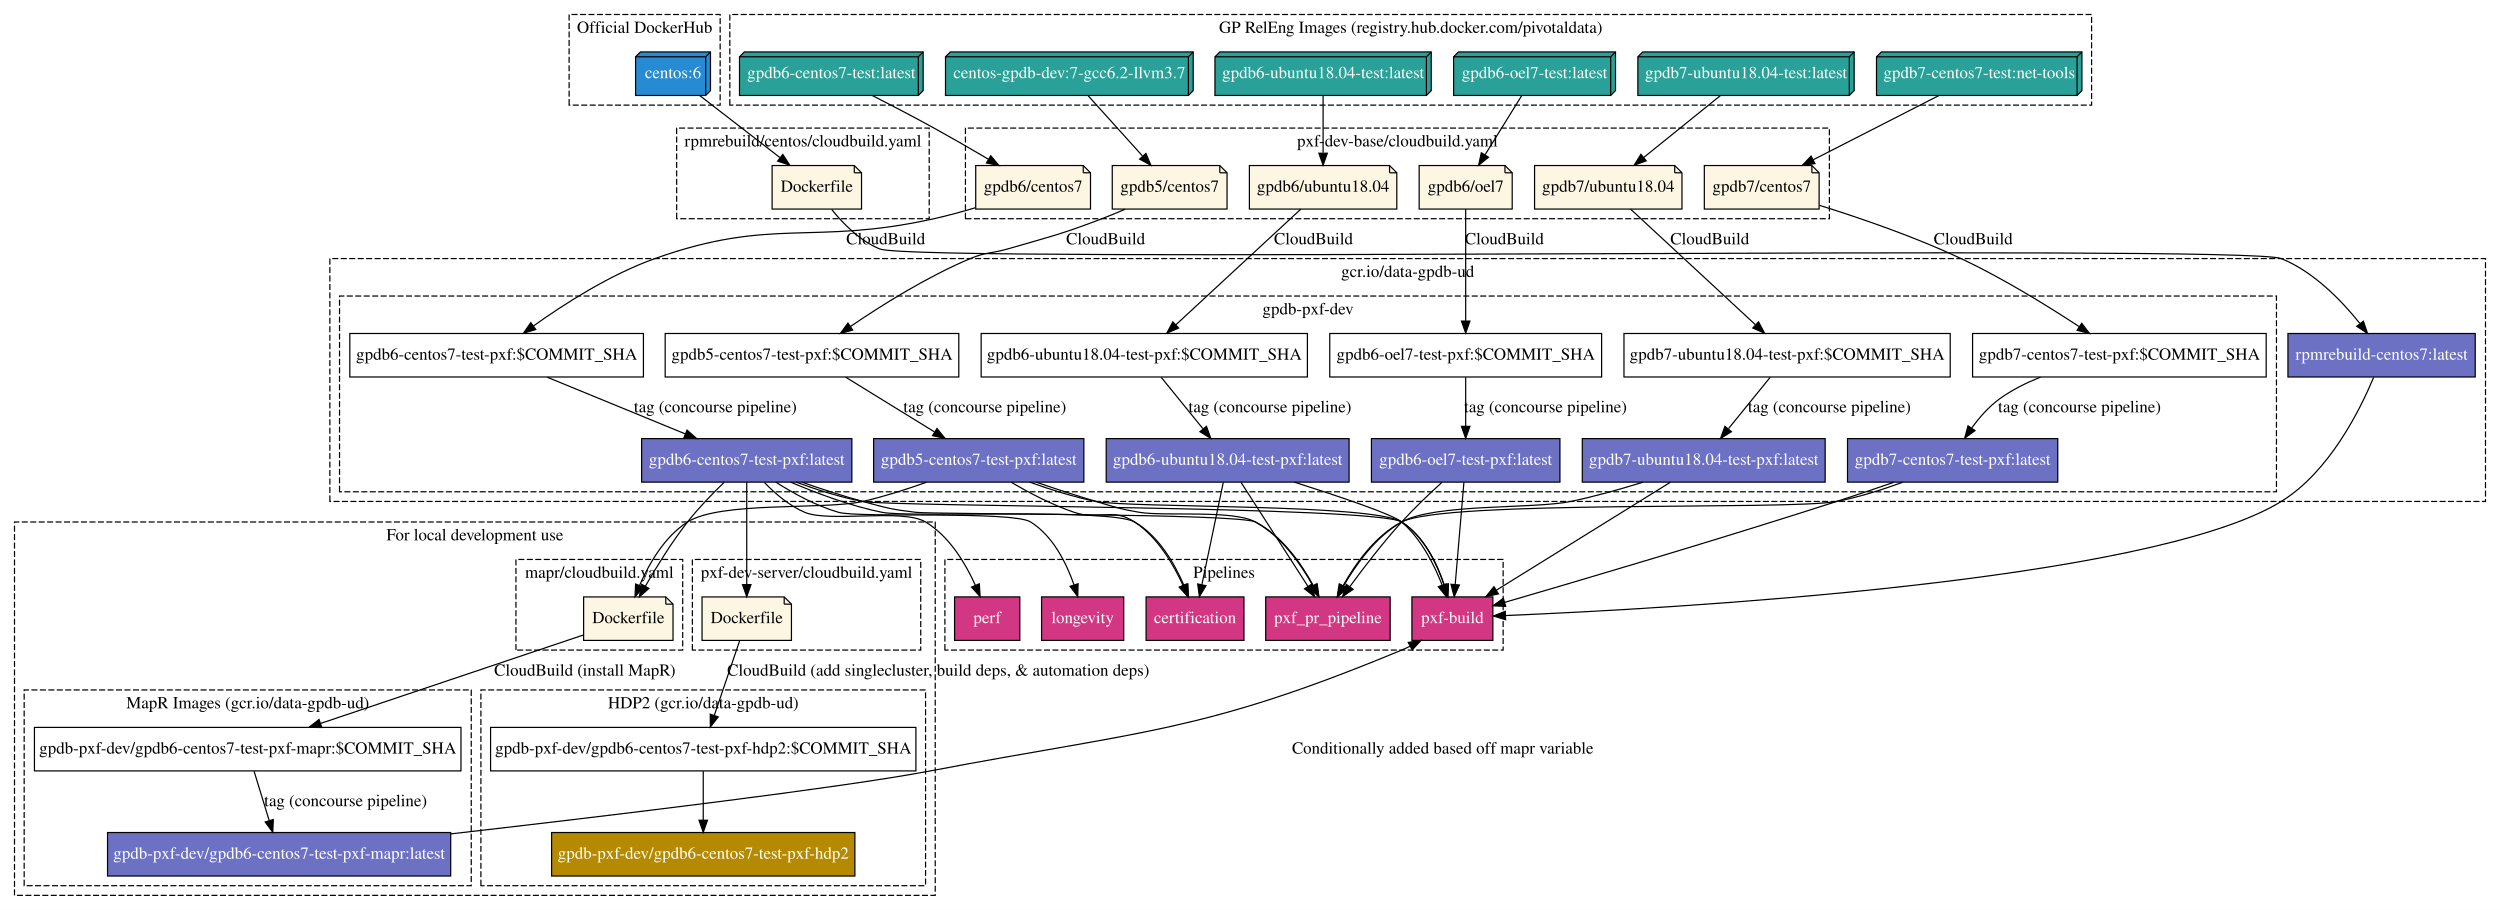
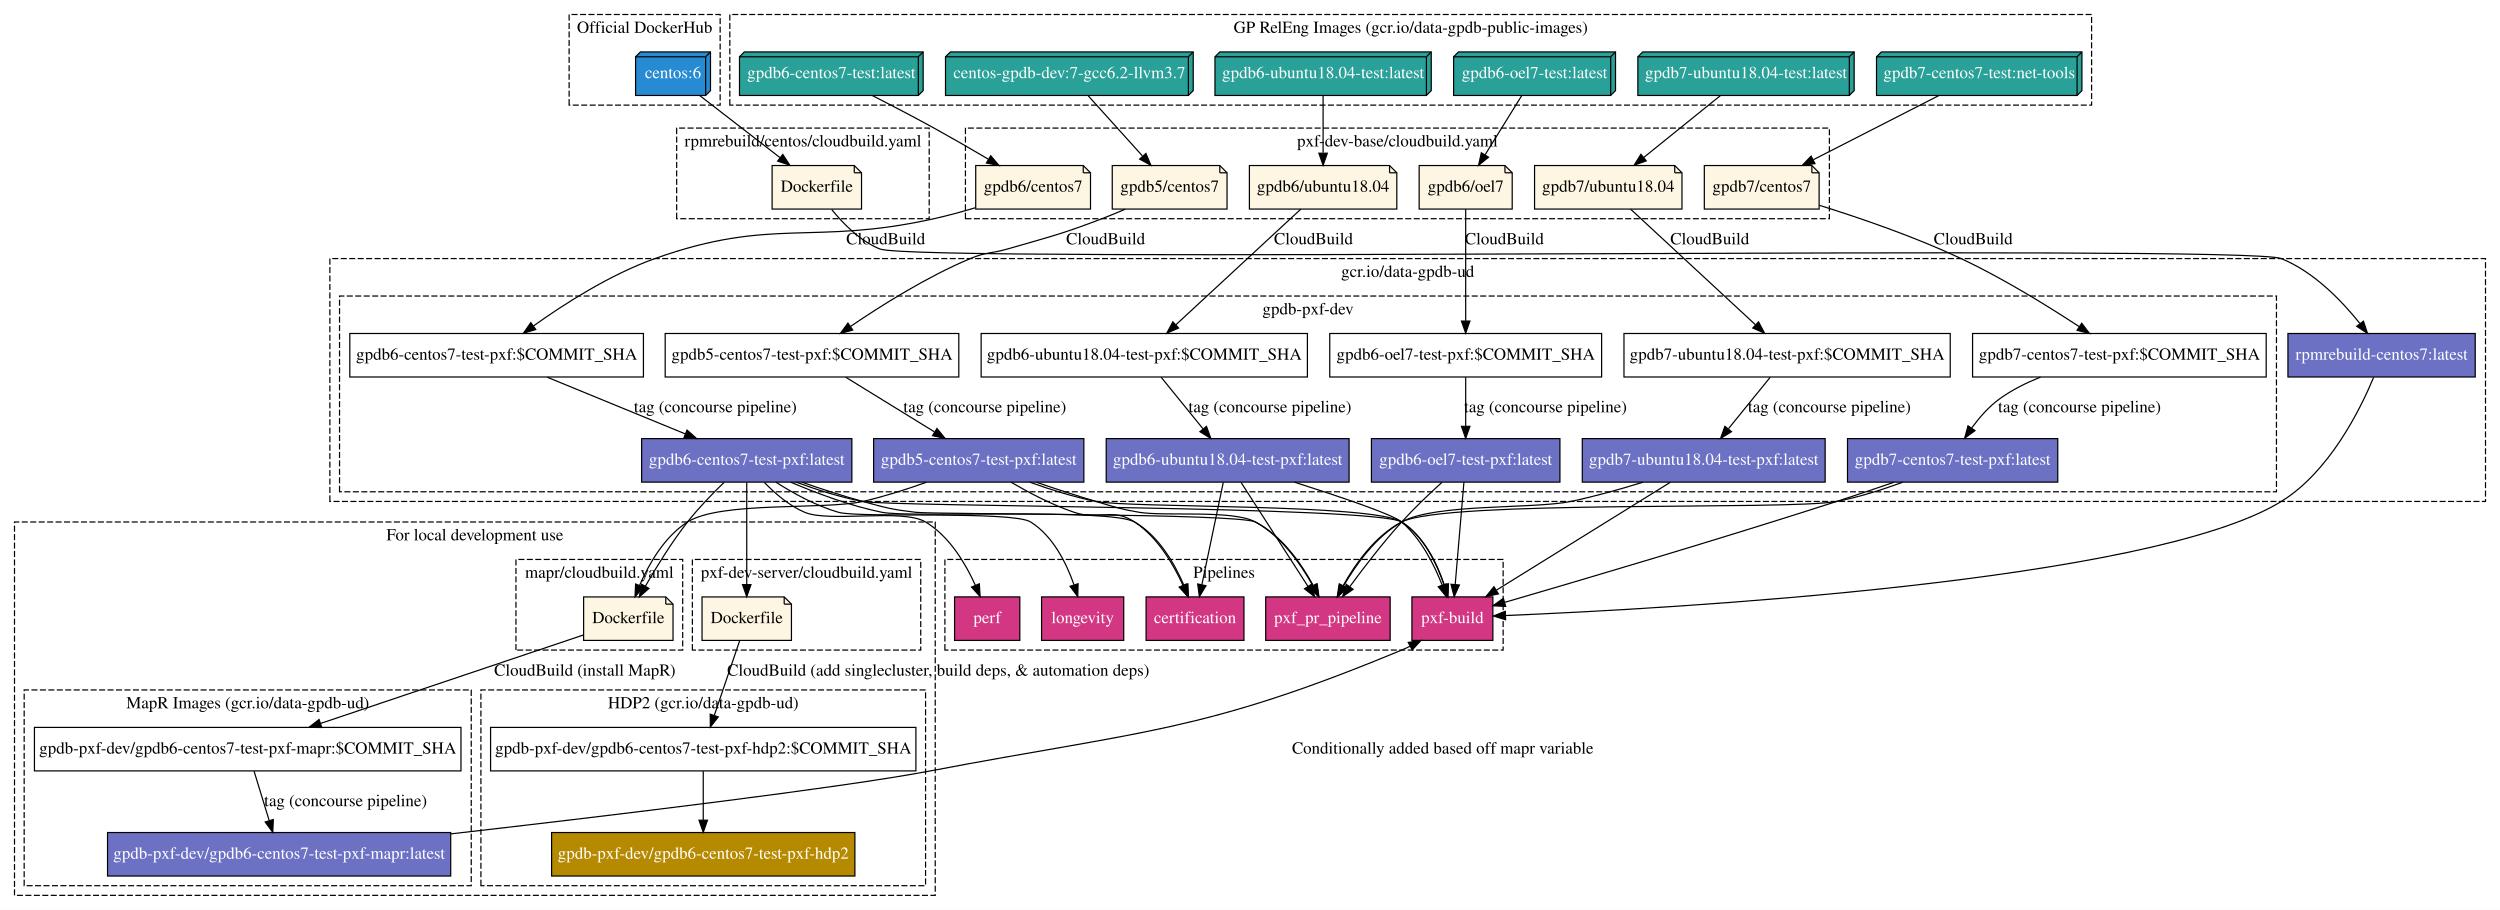
<svg xmlns="http://www.w3.org/2000/svg" width="2069pt" height="753pt" viewBox="0.00 0.00 2069.00 753.00">
  <g id="graph0" class="graph" transform="scale(1 1) rotate(0) translate(4 749)">
    <polygon fill="white" stroke="transparent" points="-4,4 -4,-749 2065,-749 2065,4 -4,4" />
    <g id="clust1" class="cluster">
      <polygon fill="none" stroke="black" stroke-dasharray="5,2" points="467,-662 467,-737 592,-737 592,-662 467,-662" />
      <text text-anchor="middle" x="529.5" y="-721.8" font-family="Times,serif" font-size="14.00">Official DockerHub</text>
    </g>
    <g id="clust2" class="cluster">
      <polygon fill="none" stroke="black" stroke-dasharray="5,2" points="600,-662 600,-737 1727,-737 1727,-662 600,-662" />
-       <text text-anchor="middle" x="1163.5" y="-721.8" font-family="Times,serif" font-size="14.00">GP RelEng Images (registry.hub.docker.com/pivotaldata)</text>
+       <text text-anchor="middle" x="1163.5" y="-721.8" font-family="Times,serif" font-size="14.00">GP RelEng Images (gcr.io/data-gpdb-public-images)</text>
    </g>
    <g id="clust3" class="cluster">
      <polygon fill="none" stroke="black" stroke-dasharray="5,2" points="795,-568 795,-643 1510,-643 1510,-568 795,-568" />
      <text text-anchor="middle" x="1152.5" y="-627.8" font-family="Times,serif" font-size="14.00">pxf-dev-base/cloudbuild.yaml</text>
    </g>
    <g id="clust4" class="cluster">
      <polygon fill="none" stroke="black" stroke-dasharray="5,2" points="556,-568 556,-643 765,-643 765,-568 556,-568" />
      <text text-anchor="middle" x="660.5" y="-627.8" font-family="Times,serif" font-size="14.00">rpmrebuild/centos/cloudbuild.yaml</text>
    </g>
    <g id="clust5" class="cluster">
      <polygon fill="none" stroke="black" stroke-dasharray="5,2" points="269,-334 269,-535 2053,-535 2053,-334 269,-334" />
      <text text-anchor="middle" x="1161" y="-519.8" font-family="Times,serif" font-size="14.00">gcr.io/data-gpdb-ud</text>
    </g>
    <g id="clust6" class="cluster">
      <polygon fill="none" stroke="black" stroke-dasharray="5,2" points="277,-342 277,-504 1880,-504 1880,-342 277,-342" />
      <text text-anchor="middle" x="1078.5" y="-488.8" font-family="Times,serif" font-size="14.00">gpdb-pxf-dev</text>
    </g>
    <g id="clust7" class="cluster">
      <polygon fill="none" stroke="black" stroke-dasharray="5,2" points="778,-211 778,-286 1240,-286 1240,-211 778,-211" />
      <text text-anchor="middle" x="1009" y="-270.8" font-family="Times,serif" font-size="14.00">Pipelines</text>
    </g>
    <g id="clust8" class="cluster">
      <polygon fill="none" stroke="black" stroke-dasharray="5,2" points="8,-8 8,-317 770,-317 770,-8 8,-8" />
      <text text-anchor="middle" x="389" y="-301.8" font-family="Times,serif" font-size="14.00">For local development use</text>
    </g>
    <g id="clust9" class="cluster">
      <polygon fill="none" stroke="black" stroke-dasharray="5,2" points="569,-211 569,-286 758,-286 758,-211 569,-211" />
      <text text-anchor="middle" x="663.5" y="-270.8" font-family="Times,serif" font-size="14.00">pxf-dev-server/cloudbuild.yaml</text>
    </g>
    <g id="clust10" class="cluster">
      <polygon fill="none" stroke="black" stroke-dasharray="5,2" points="423,-211 423,-286 561,-286 561,-211 423,-211" />
      <text text-anchor="middle" x="492" y="-270.8" font-family="Times,serif" font-size="14.00">mapr/cloudbuild.yaml</text>
    </g>
    <g id="clust11" class="cluster">
      <polygon fill="none" stroke="black" stroke-dasharray="5,2" points="16,-16 16,-178 386,-178 386,-16 16,-16" />
      <text text-anchor="middle" x="201" y="-162.8" font-family="Times,serif" font-size="14.00">MapR Images (gcr.io/data-gpdb-ud)</text>
    </g>
    <g id="clust12" class="cluster">
      <polygon fill="none" stroke="black" stroke-dasharray="5,2" points="394,-16 394,-178 762,-178 762,-16 394,-16" />
      <text text-anchor="middle" x="578" y="-162.8" font-family="Times,serif" font-size="14.00">HDP2 (gcr.io/data-gpdb-ud)</text>
    </g>
    <g id="node1" class="node">
      <polygon fill="#268bd2" stroke="black" points="584,-706 526,-706 522,-702 522,-670 580,-670 584,-674 584,-706" />
      <polyline fill="none" stroke="black" points="580,-702 522,-702 " />
      <polyline fill="none" stroke="black" points="580,-702 580,-670 " />
      <polyline fill="none" stroke="black" points="580,-702 584,-706 " />
      <text text-anchor="middle" x="553" y="-684.3" font-family="Times,serif" font-size="14.00" fill="white">centos:6</text>
    </g>
    <g id="node14" class="node">
      <polygon fill="#fdf6e3" stroke="black" points="703,-612 635,-612 635,-576 709,-576 709,-606 703,-612" />
      <polyline fill="none" stroke="black" points="703,-612 703,-606 " />
      <polyline fill="none" stroke="black" points="709,-606 703,-606 " />
      <text text-anchor="middle" x="672" y="-590.3" font-family="Times,serif" font-size="14.00">Dockerfile</text>
    </g>
    <g id="edge19" class="edge">
      <path fill="none" stroke="black" d="M575.1,-669.91C593.77,-655.48 620.7,-634.66 641.43,-618.63" />
      <polygon fill="black" stroke="black" points="643.84,-621.19 649.61,-612.31 639.56,-615.66 643.84,-621.19" />
    </g>
    <g id="node2" class="node">
      <polygon fill="#2aa198" stroke="black" points="983.5,-706 782.5,-706 778.5,-702 778.5,-670 979.5,-670 983.5,-674 983.5,-706" />
      <polyline fill="none" stroke="black" points="979.5,-702 778.5,-702 " />
      <polyline fill="none" stroke="black" points="979.5,-702 979.5,-670 " />
      <polyline fill="none" stroke="black" points="979.5,-702 983.5,-706 " />
      <text text-anchor="middle" x="881" y="-684.3" font-family="Times,serif" font-size="14.00" fill="white">centos-gpdb-dev:7-gcc6.2-llvm3.7</text>
    </g>
    <g id="node8" class="node">
      <polygon fill="#fdf6e3" stroke="black" points="1005.5,-612 916.5,-612 916.5,-576 1011.5,-576 1011.5,-606 1005.5,-612" />
      <polyline fill="none" stroke="black" points="1005.5,-612 1005.5,-606 " />
      <polyline fill="none" stroke="black" points="1011.5,-606 1005.5,-606 " />
      <text text-anchor="middle" x="964" y="-590.3" font-family="Times,serif" font-size="14.00">gpdb5/centos7</text>
    </g>
    <g id="edge1" class="edge">
      <path fill="none" stroke="black" d="M896.61,-669.7C909.25,-655.69 927.22,-635.77 941.42,-620.03" />
      <polygon fill="black" stroke="black" points="944.36,-622 948.46,-612.23 939.16,-617.31 944.36,-622" />
    </g>
    <g id="node3" class="node">
      <polygon fill="#2aa198" stroke="black" points="760,-706 612,-706 608,-702 608,-670 756,-670 760,-674 760,-706" />
      <polyline fill="none" stroke="black" points="756,-702 608,-702 " />
      <polyline fill="none" stroke="black" points="756,-702 756,-670 " />
      <polyline fill="none" stroke="black" points="756,-702 760,-706 " />
      <text text-anchor="middle" x="684" y="-684.3" font-family="Times,serif" font-size="14.00" fill="white">gpdb6-centos7-test:latest</text>
    </g>
    <g id="node9" class="node">
      <polygon fill="#fdf6e3" stroke="black" points="892.5,-612 803.5,-612 803.5,-576 898.5,-576 898.5,-606 892.5,-612" />
      <polyline fill="none" stroke="black" points="892.5,-612 892.5,-606 " />
      <polyline fill="none" stroke="black" points="898.5,-606 892.5,-606 " />
      <text text-anchor="middle" x="851" y="-590.3" font-family="Times,serif" font-size="14.00">gpdb6/centos7</text>
    </g>
    <g id="edge4" class="edge">
      <path fill="none" stroke="black" d="M718.13,-669.84C733.74,-661.87 752.41,-652.14 769,-643 783.81,-634.84 799.92,-625.51 813.9,-617.27" />
      <polygon fill="black" stroke="black" points="815.93,-620.13 822.75,-612.03 812.36,-614.11 815.93,-620.13" />
    </g>
    <g id="node4" class="node">
      <polygon fill="#2aa198" stroke="black" points="1180.5,-706 1005.5,-706 1001.5,-702 1001.5,-670 1176.5,-670 1180.5,-674 1180.5,-706" />
      <polyline fill="none" stroke="black" points="1176.5,-702 1001.5,-702 " />
      <polyline fill="none" stroke="black" points="1176.5,-702 1176.5,-670 " />
      <polyline fill="none" stroke="black" points="1176.5,-702 1180.5,-706 " />
      <text text-anchor="middle" x="1091" y="-684.3" font-family="Times,serif" font-size="14.00" fill="white">gpdb6-ubuntu18.04-test:latest</text>
    </g>
    <g id="node10" class="node">
      <polygon fill="#fdf6e3" stroke="black" points="1146,-612 1030,-612 1030,-576 1152,-576 1152,-606 1146,-612" />
      <polyline fill="none" stroke="black" points="1146,-612 1146,-606 " />
      <polyline fill="none" stroke="black" points="1152,-606 1146,-606 " />
      <text text-anchor="middle" x="1091" y="-590.3" font-family="Times,serif" font-size="14.00">gpdb6/ubuntu18.04</text>
    </g>
    <g id="edge7" class="edge">
      <path fill="none" stroke="black" d="M1091,-669.7C1091,-656.46 1091,-637.95 1091,-622.66" />
      <polygon fill="black" stroke="black" points="1094.5,-622.23 1091,-612.23 1087.5,-622.23 1094.5,-622.23" />
    </g>
    <g id="node5" class="node">
      <polygon fill="#2aa198" stroke="black" points="1333,-706 1203,-706 1199,-702 1199,-670 1329,-670 1333,-674 1333,-706" />
      <polyline fill="none" stroke="black" points="1329,-702 1199,-702 " />
      <polyline fill="none" stroke="black" points="1329,-702 1329,-670 " />
      <polyline fill="none" stroke="black" points="1329,-702 1333,-706 " />
      <text text-anchor="middle" x="1266" y="-684.3" font-family="Times,serif" font-size="14.00" fill="white">gpdb6-oel7-test:latest</text>
    </g>
    <g id="node11" class="node">
      <polygon fill="#fdf6e3" stroke="black" points="1241.5,-612 1170.5,-612 1170.5,-576 1247.5,-576 1247.5,-606 1241.5,-612" />
      <polyline fill="none" stroke="black" points="1241.5,-612 1241.5,-606 " />
      <polyline fill="none" stroke="black" points="1247.5,-606 1241.5,-606 " />
      <text text-anchor="middle" x="1209" y="-590.3" font-family="Times,serif" font-size="14.00">gpdb6/oel7</text>
    </g>
    <g id="edge10" class="edge">
      <path fill="none" stroke="black" d="M1255.28,-669.7C1246.76,-655.95 1234.71,-636.5 1225.05,-620.9" />
      <polygon fill="black" stroke="black" points="1227.92,-618.88 1219.67,-612.23 1221.96,-622.57 1227.92,-618.88" />
    </g>
    <g id="node6" class="node">
      <polygon fill="#2aa198" stroke="black" points="1719,-706 1553,-706 1549,-702 1549,-670 1715,-670 1719,-674 1719,-706" />
      <polyline fill="none" stroke="black" points="1715,-702 1549,-702 " />
      <polyline fill="none" stroke="black" points="1715,-702 1715,-670 " />
      <polyline fill="none" stroke="black" points="1715,-702 1719,-706 " />
      <text text-anchor="middle" x="1634" y="-684.3" font-family="Times,serif" font-size="14.00" fill="white">gpdb7-centos7-test:net-tools</text>
    </g>
    <g id="node12" class="node">
      <polygon fill="#fdf6e3" stroke="black" points="1495.5,-612 1406.5,-612 1406.5,-576 1501.5,-576 1501.5,-606 1495.5,-612" />
      <polyline fill="none" stroke="black" points="1495.5,-612 1495.5,-606 " />
      <polyline fill="none" stroke="black" points="1501.5,-606 1495.5,-606 " />
      <text text-anchor="middle" x="1454" y="-590.3" font-family="Times,serif" font-size="14.00">gpdb7/centos7</text>
    </g>
    <g id="edge13" class="edge">
      <path fill="none" stroke="black" d="M1600.57,-669.91C1571.23,-654.92 1528.42,-633.03 1496.63,-616.79" />
      <polygon fill="black" stroke="black" points="1498.06,-613.59 1487.56,-612.15 1494.87,-619.82 1498.06,-613.59" />
    </g>
    <g id="node7" class="node">
      <polygon fill="#2aa198" stroke="black" points="1530.5,-706 1355.5,-706 1351.5,-702 1351.5,-670 1526.5,-670 1530.5,-674 1530.5,-706" />
      <polyline fill="none" stroke="black" points="1526.5,-702 1351.5,-702 " />
      <polyline fill="none" stroke="black" points="1526.5,-702 1526.5,-670 " />
      <polyline fill="none" stroke="black" points="1526.5,-702 1530.5,-706 " />
      <text text-anchor="middle" x="1441" y="-684.3" font-family="Times,serif" font-size="14.00" fill="white">gpdb7-ubuntu18.04-test:latest</text>
    </g>
    <g id="node13" class="node">
      <polygon fill="#fdf6e3" stroke="black" points="1382,-612 1266,-612 1266,-576 1388,-576 1388,-606 1382,-612" />
      <polyline fill="none" stroke="black" points="1382,-612 1382,-606 " />
      <polyline fill="none" stroke="black" points="1388,-606 1382,-606 " />
      <text text-anchor="middle" x="1327" y="-590.3" font-family="Times,serif" font-size="14.00">gpdb7/ubuntu18.04</text>
    </g>
    <g id="edge16" class="edge">
      <path fill="none" stroke="black" d="M1419.82,-669.91C1401.94,-655.48 1376.15,-634.66 1356.28,-618.63" />
      <polygon fill="black" stroke="black" points="1358.43,-615.87 1348.45,-612.31 1354.03,-621.31 1358.43,-615.87" />
    </g>
    <g id="node15" class="node">
      <polygon fill="none" stroke="black" points="789.5,-473 546.5,-473 546.5,-437 789.5,-437 789.5,-473" />
      <text text-anchor="middle" x="668" y="-451.3" font-family="Times,serif" font-size="14.00">gpdb5-centos7-test-pxf:$COMMIT_SHA</text>
    </g>
    <g id="edge2" class="edge">
      <path fill="none" stroke="black" d="M927.19,-575.88C920.84,-573.12 914.27,-570.39 908,-568 873.99,-555 864.97,-553.11 830,-543 816.33,-539.05 812.12,-540.51 799,-535 763.14,-519.94 725.44,-496.26 699.74,-478.75" />
      <polygon fill="black" stroke="black" points="701.72,-475.86 691.5,-473.07 697.75,-481.62 701.72,-475.86" />
      <text text-anchor="middle" x="911" y="-546.8" font-family="Times,serif" font-size="14.00">CloudBuild</text>
    </g>
    <g id="node16" class="node">
      <polygon fill="none" stroke="black" points="528.5,-473 285.5,-473 285.5,-437 528.5,-437 528.5,-473" />
      <text text-anchor="middle" x="407" y="-451.3" font-family="Times,serif" font-size="14.00">gpdb6-centos7-test-pxf:$COMMIT_SHA</text>
    </g>
    <g id="edge5" class="edge">
      <path fill="none" stroke="black" d="M803.2,-577.07C792.06,-573.74 780.19,-570.49 769,-568 667.77,-545.48 635.69,-569.81 538,-535 500.91,-521.79 462.85,-497.38 437.38,-479.18" />
      <polygon fill="black" stroke="black" points="439.39,-476.32 429.24,-473.27 435.28,-481.98 439.39,-476.32" />
      <text text-anchor="middle" x="729" y="-546.8" font-family="Times,serif" font-size="14.00">CloudBuild</text>
    </g>
    <g id="node17" class="node">
      <polygon fill="none" stroke="black" points="1078,-473 808,-473 808,-437 1078,-437 1078,-473" />
      <text text-anchor="middle" x="943" y="-451.3" font-family="Times,serif" font-size="14.00">gpdb6-ubuntu18.04-test-pxf:$COMMIT_SHA</text>
    </g>
    <g id="edge8" class="edge">
      <path fill="none" stroke="black" d="M1072.55,-575.93C1046.52,-551.83 998.87,-507.71 969.18,-480.23" />
      <polygon fill="black" stroke="black" points="971.39,-477.51 961.68,-473.29 966.64,-482.65 971.39,-477.51" />
      <text text-anchor="middle" x="1083" y="-546.8" font-family="Times,serif" font-size="14.00">CloudBuild</text>
    </g>
    <g id="node18" class="node">
      <polygon fill="none" stroke="black" points="1321.5,-473 1096.5,-473 1096.5,-437 1321.5,-437 1321.5,-473" />
      <text text-anchor="middle" x="1209" y="-451.3" font-family="Times,serif" font-size="14.00">gpdb6-oel7-test-pxf:$COMMIT_SHA</text>
    </g>
    <g id="edge11" class="edge">
      <path fill="none" stroke="black" d="M1209,-575.93C1209,-552.75 1209,-511.06 1209,-483.46" />
      <polygon fill="black" stroke="black" points="1212.5,-483.29 1209,-473.29 1205.5,-483.29 1212.5,-483.29" />
      <text text-anchor="middle" x="1241" y="-546.8" font-family="Times,serif" font-size="14.00">CloudBuild</text>
    </g>
    <g id="node19" class="node">
      <polygon fill="none" stroke="black" points="1871.5,-473 1628.5,-473 1628.5,-437 1871.5,-437 1871.5,-473" />
      <text text-anchor="middle" x="1750" y="-451.3" font-family="Times,serif" font-size="14.00">gpdb7-centos7-test-pxf:$COMMIT_SHA</text>
    </g>
    <g id="edge14" class="edge">
      <path fill="none" stroke="black" d="M1501.61,-579.12C1535.13,-568.66 1580.68,-553.06 1619,-535 1653.6,-518.7 1690.73,-495.73 1716.59,-478.76" />
      <polygon fill="black" stroke="black" points="1718.84,-481.47 1725.25,-473.03 1714.98,-475.64 1718.84,-481.47" />
      <text text-anchor="middle" x="1629" y="-546.8" font-family="Times,serif" font-size="14.00">CloudBuild</text>
    </g>
    <g id="node20" class="node">
      <polygon fill="none" stroke="black" points="1610,-473 1340,-473 1340,-437 1610,-437 1610,-473" />
      <text text-anchor="middle" x="1475" y="-451.3" font-family="Times,serif" font-size="14.00">gpdb7-ubuntu18.04-test-pxf:$COMMIT_SHA</text>
    </g>
    <g id="edge17" class="edge">
      <path fill="none" stroke="black" d="M1345.45,-575.93C1371.48,-551.83 1419.13,-507.71 1448.82,-480.23" />
      <polygon fill="black" stroke="black" points="1451.36,-482.65 1456.32,-473.29 1446.61,-477.51 1451.36,-482.65" />
      <text text-anchor="middle" x="1411" y="-546.8" font-family="Times,serif" font-size="14.00">CloudBuild</text>
    </g>
    <g id="node27" class="node">
      <polygon fill="#6c71c4" stroke="black" points="2044.5,-473 1889.5,-473 1889.5,-437 2044.5,-437 2044.5,-473" />
      <text text-anchor="middle" x="1967" y="-451.3" font-family="Times,serif" font-size="14.00" fill="white">rpmrebuild-centos7:latest</text>
    </g>
    <g id="edge20" class="edge">
      <path fill="none" stroke="black" d="M684.35,-575.57C693.73,-563.94 707.76,-549.61 724,-543 753.85,-530.86 1854.12,-547.07 1884,-535 1910.87,-524.15 1934.04,-500.06 1949.02,-481.32" />
      <polygon fill="black" stroke="black" points="1951.98,-483.21 1955.31,-473.15 1946.43,-478.94 1951.98,-483.21" />
    </g>
    <g id="node21" class="node">
      <polygon fill="#6c71c4" stroke="black" points="893,-386 719,-386 719,-350 893,-350 893,-386" />
      <text text-anchor="middle" x="806" y="-364.3" font-family="Times,serif" font-size="14.00" fill="white">gpdb5-centos7-test-pxf:latest</text>
    </g>
    <g id="edge3" class="edge">
      <path fill="none" stroke="black" d="M695.93,-436.8C717.06,-423.78 746.28,-405.78 769.31,-391.6" />
      <polygon fill="black" stroke="black" points="771.44,-394.4 778.12,-386.18 767.77,-388.44 771.44,-394.4" />
      <text text-anchor="middle" x="811" y="-407.8" font-family="Times,serif" font-size="14.00">tag (concourse pipeline)</text>
    </g>
    <g id="node22" class="node">
      <polygon fill="#6c71c4" stroke="black" points="701,-386 527,-386 527,-350 701,-350 701,-386" />
      <text text-anchor="middle" x="614" y="-364.3" font-family="Times,serif" font-size="14.00" fill="white">gpdb6-centos7-test-pxf:latest</text>
    </g>
    <g id="edge6" class="edge">
      <path fill="none" stroke="black" d="M448.89,-436.8C481.82,-423.27 527.85,-404.38 562.94,-389.97" />
      <polygon fill="black" stroke="black" points="564.61,-393.07 572.53,-386.03 561.95,-386.59 564.61,-393.07" />
      <text text-anchor="middle" x="588" y="-407.8" font-family="Times,serif" font-size="14.00">tag (concourse pipeline)</text>
    </g>
    <g id="node23" class="node">
      <polygon fill="#6c71c4" stroke="black" points="1112.5,-386 911.5,-386 911.5,-350 1112.5,-350 1112.5,-386" />
      <text text-anchor="middle" x="1012" y="-364.3" font-family="Times,serif" font-size="14.00" fill="white">gpdb6-ubuntu18.04-test-pxf:latest</text>
    </g>
    <g id="edge9" class="edge">
      <path fill="none" stroke="black" d="M956.96,-436.8C966.88,-424.59 980.35,-407.99 991.48,-394.28" />
      <polygon fill="black" stroke="black" points="994.47,-396.15 998.06,-386.18 989.04,-391.73 994.47,-396.15" />
      <text text-anchor="middle" x="1047" y="-407.8" font-family="Times,serif" font-size="14.00">tag (concourse pipeline)</text>
    </g>
    <g id="node24" class="node">
      <polygon fill="#6c71c4" stroke="black" points="1287,-386 1131,-386 1131,-350 1287,-350 1287,-386" />
      <text text-anchor="middle" x="1209" y="-364.3" font-family="Times,serif" font-size="14.00" fill="white">gpdb6-oel7-test-pxf:latest</text>
    </g>
    <g id="edge12" class="edge">
      <path fill="none" stroke="black" d="M1209,-436.8C1209,-425.16 1209,-409.55 1209,-396.24" />
      <polygon fill="black" stroke="black" points="1212.5,-396.18 1209,-386.18 1205.5,-396.18 1212.5,-396.18" />
      <text text-anchor="middle" x="1275" y="-407.8" font-family="Times,serif" font-size="14.00">tag (concourse pipeline)</text>
    </g>
    <g id="node25" class="node">
      <polygon fill="#6c71c4" stroke="black" points="1699,-386 1525,-386 1525,-350 1699,-350 1699,-386" />
      <text text-anchor="middle" x="1612" y="-364.3" font-family="Times,serif" font-size="14.00" fill="white">gpdb7-centos7-test-pxf:latest</text>
    </g>
    <g id="edge15" class="edge">
      <path fill="none" stroke="black" d="M1684.78,-436.92C1672.93,-432.2 1661.13,-426.3 1651,-419 1642.02,-412.53 1634.08,-403.44 1627.75,-394.78" />
      <polygon fill="black" stroke="black" points="1630.52,-392.63 1621.97,-386.37 1624.75,-396.59 1630.52,-392.63" />
      <text text-anchor="middle" x="1717" y="-407.8" font-family="Times,serif" font-size="14.00">tag (concourse pipeline)</text>
    </g>
    <g id="node26" class="node">
      <polygon fill="#6c71c4" stroke="black" points="1506.5,-386 1305.5,-386 1305.5,-350 1506.5,-350 1506.5,-386" />
      <text text-anchor="middle" x="1406" y="-364.3" font-family="Times,serif" font-size="14.00" fill="white">gpdb7-ubuntu18.04-test-pxf:latest</text>
    </g>
    <g id="edge18" class="edge">
      <path fill="none" stroke="black" d="M1461.04,-436.8C1451.12,-424.59 1437.65,-407.99 1426.52,-394.28" />
      <polygon fill="black" stroke="black" points="1428.96,-391.73 1419.94,-386.18 1423.53,-396.15 1428.96,-391.73" />
      <text text-anchor="middle" x="1510" y="-407.8" font-family="Times,serif" font-size="14.00">tag (concourse pipeline)</text>
    </g>
    <g id="node28" class="node">
      <polygon fill="#d33682" stroke="black" points="1025.5,-255 944.5,-255 944.5,-219 1025.5,-219 1025.5,-255" />
      <text text-anchor="middle" x="985" y="-233.3" font-family="Times,serif" font-size="14.00" fill="white">certification</text>
    </g>
    <g id="edge28" class="edge">
      <path fill="none" stroke="black" d="M832.79,-349.9C847.63,-341.17 866.74,-331.13 885,-325 906.34,-317.84 916.21,-329.38 935,-317 953.87,-304.57 967,-282.29 975.06,-264.56" />
      <polygon fill="black" stroke="black" points="978.32,-265.84 979.02,-255.26 971.88,-263.09 978.32,-265.84" />
    </g>
    <g id="node31" class="node">
      <polygon fill="#d33682" stroke="black" points="1231.5,-255 1164.5,-255 1164.5,-219 1231.5,-219 1231.5,-255" />
      <text text-anchor="middle" x="1198" y="-233.3" font-family="Times,serif" font-size="14.00" fill="white">pxf-build</text>
    </g>
    <g id="edge29" class="edge">
      <path fill="none" stroke="black" d="M848.32,-349.93C865.08,-343.88 884.69,-337.67 903,-334 930.63,-328.47 1132.35,-332.31 1156,-317 1174.18,-305.23 1185.01,-282.85 1191.11,-264.91" />
      <polygon fill="black" stroke="black" points="1194.49,-265.82 1194.1,-255.23 1187.81,-263.75 1194.49,-265.82" />
    </g>
    <g id="node32" class="node">
      <polygon fill="#d33682" stroke="black" points="1146.5,-255 1043.5,-255 1043.5,-219 1146.5,-219 1146.5,-255" />
      <text text-anchor="middle" x="1095" y="-233.3" font-family="Times,serif" font-size="14.00" fill="white">pxf_pr_pipeline</text>
    </g>
    <g id="edge30" class="edge">
      <path fill="none" stroke="black" d="M853.61,-349.93C869.25,-344.55 886.79,-338.77 903,-334 918.82,-329.34 922.73,-327.69 939,-325 960.12,-321.5 1016.24,-327.3 1035,-317 1056.34,-305.28 1072.41,-282.42 1082.52,-264.29" />
      <polygon fill="black" stroke="black" points="1085.68,-265.8 1087.26,-255.32 1079.49,-262.53 1085.68,-265.8" />
    </g>
    <g id="node34" class="node">
      <polygon fill="#fdf6e3" stroke="black" points="547,-255 479,-255 479,-219 553,-219 553,-249 547,-255" />
      <polyline fill="none" stroke="black" points="547,-255 547,-249 " />
      <polyline fill="none" stroke="black" points="553,-249 547,-249 " />
      <text text-anchor="middle" x="516" y="-233.3" font-family="Times,serif" font-size="14.00">Dockerfile</text>
    </g>
    <g id="edge21" class="edge">
      <path fill="none" stroke="black" d="M762.6,-349.87C746.33,-344.04 727.53,-337.99 710,-334 678.37,-326.8 592.38,-334.4 565,-317 545.92,-304.87 533.05,-282.37 525.31,-264.47" />
      <polygon fill="black" stroke="black" points="528.51,-263.06 521.53,-255.1 522.02,-265.68 528.51,-263.06" />
    </g>
    <g id="edge31" class="edge">
      <path fill="none" stroke="black" d="M650.46,-349.93C671.94,-340.74 699.94,-330.24 726,-325 748.78,-320.42 914.86,-328.6 935,-317 954.82,-305.59 967.97,-282.81 975.79,-264.63" />
      <polygon fill="black" stroke="black" points="979.13,-265.69 979.59,-255.1 972.63,-263.09 979.13,-265.69" />
    </g>
    <g id="node29" class="node">
      <polygon fill="#d33682" stroke="black" points="840,-255 786,-255 786,-219 840,-219 840,-255" />
      <text text-anchor="middle" x="813" y="-233.3" font-family="Times,serif" font-size="14.00" fill="white">perf</text>
    </g>
    <g id="edge33" class="edge">
      <path fill="none" stroke="black" d="M628.62,-349.7C637.32,-340.68 649.15,-330.42 662,-325 682.54,-316.33 742.86,-328.44 762,-317 781.63,-305.27 795.04,-282.73 803.17,-264.72" />
      <polygon fill="black" stroke="black" points="806.49,-265.85 807.15,-255.27 800.04,-263.13 806.49,-265.85" />
    </g>
    <g id="node30" class="node">
      <polygon fill="#d33682" stroke="black" points="926,-255 858,-255 858,-219 926,-219 926,-255" />
      <text text-anchor="middle" x="892" y="-233.3" font-family="Times,serif" font-size="14.00" fill="white">longevity</text>
    </g>
    <g id="edge32" class="edge">
      <path fill="none" stroke="black" d="M638.08,-349.97C652.44,-340.79 671.44,-330.29 690,-325 707.01,-320.15 834.03,-326.42 849,-317 867.43,-305.41 878.54,-283.02 884.84,-265.02" />
      <polygon fill="black" stroke="black" points="888.23,-265.9 887.93,-255.31 881.56,-263.78 888.23,-265.9" />
    </g>
    <g id="edge34" class="edge">
      <path fill="none" stroke="black" d="M654.87,-349.99C671.65,-343.79 691.46,-337.46 710,-334 734.37,-329.45 1134.99,-330.17 1156,-317 1174.46,-305.43 1185.3,-282.82 1191.33,-264.75" />
      <polygon fill="black" stroke="black" points="1194.73,-265.59 1194.27,-255.01 1188.03,-263.57 1194.73,-265.59" />
    </g>
    <g id="edge35" class="edge">
      <path fill="none" stroke="black" d="M660.01,-349.83C675.73,-344.33 693.51,-338.5 710,-334 729.26,-328.74 734.17,-327.29 754,-325 769.51,-323.21 1021.11,-324.14 1035,-317 1056.78,-305.8 1072.88,-282.67 1082.89,-264.31" />
      <polygon fill="black" stroke="black" points="1086.09,-265.73 1087.56,-255.24 1079.87,-262.52 1086.09,-265.73" />
    </g>
    <g id="node33" class="node">
      <polygon fill="#fdf6e3" stroke="black" points="645,-255 577,-255 577,-219 651,-219 651,-249 645,-255" />
      <polyline fill="none" stroke="black" points="645,-255 645,-249 " />
      <polyline fill="none" stroke="black" points="651,-249 645,-249 " />
      <text text-anchor="middle" x="614" y="-233.3" font-family="Times,serif" font-size="14.00">Dockerfile</text>
    </g>
    <g id="edge25" class="edge">
      <path fill="none" stroke="black" d="M614,-349.87C614,-328.28 614,-290.91 614,-265.35" />
      <polygon fill="black" stroke="black" points="617.5,-265.2 614,-255.2 610.5,-265.2 617.5,-265.2" />
    </g>
    <g id="edge22" class="edge">
      <path fill="none" stroke="black" d="M595.3,-349.83C585.71,-340.57 574.15,-328.67 565,-317 551.84,-300.23 539.22,-279.73 530.08,-263.82" />
      <polygon fill="black" stroke="black" points="533.09,-262.03 525.12,-255.05 526.99,-265.48 533.09,-262.03" />
    </g>
    <g id="edge36" class="edge">
      <path fill="none" stroke="black" d="M1008.41,-349.87C1003.88,-328.18 996,-290.58 990.65,-265.01" />
      <polygon fill="black" stroke="black" points="994.07,-264.27 988.6,-255.2 987.22,-265.71 994.07,-264.27" />
    </g>
    <g id="edge37" class="edge">
      <path fill="none" stroke="black" d="M1067.2,-349.97C1104.72,-338.03 1148.81,-323.15 1156,-317 1172.08,-303.23 1182.94,-281.74 1189.58,-264.65" />
      <polygon fill="black" stroke="black" points="1192.89,-265.78 1193.01,-255.18 1186.31,-263.39 1192.89,-265.78" />
    </g>
    <g id="edge38" class="edge">
      <path fill="none" stroke="black" d="M1023.02,-349.87C1037.22,-327.8 1062.03,-289.24 1078.49,-263.66" />
      <polygon fill="black" stroke="black" points="1081.47,-265.5 1083.93,-255.2 1075.58,-261.72 1081.47,-265.5" />
    </g>
    <g id="edge39" class="edge">
      <path fill="none" stroke="black" d="M1207.54,-349.87C1205.7,-328.28 1202.51,-290.91 1200.33,-265.35" />
      <polygon fill="black" stroke="black" points="1203.8,-264.87 1199.47,-255.2 1196.83,-265.46 1203.8,-264.87" />
    </g>
    <g id="edge40" class="edge">
      <path fill="none" stroke="black" d="M1189.41,-349.87C1179.09,-340.52 1166.45,-328.53 1156,-317 1140.59,-299.99 1124.79,-279.43 1113.14,-263.55" />
      <polygon fill="black" stroke="black" points="1115.83,-261.29 1107.12,-255.26 1110.16,-265.41 1115.83,-261.29" />
    </g>
    <g id="edge41" class="edge">
      <path fill="none" stroke="black" d="M1563.28,-349.85C1548.17,-344.64 1531.43,-338.98 1516,-334 1418.26,-302.46 1302.62,-268.35 1241.28,-250.5" />
      <polygon fill="black" stroke="black" points="1242.13,-247.1 1231.55,-247.67 1240.18,-253.83 1242.13,-247.1" />
    </g>
    <g id="edge42" class="edge">
      <path fill="none" stroke="black" d="M1570.64,-349.91C1553.96,-343.77 1534.35,-337.51 1516,-334 1476.67,-326.47 1191.52,-335.5 1156,-317 1134.14,-305.62 1117.75,-282.5 1107.49,-264.2" />
      <polygon fill="black" stroke="black" points="1110.47,-262.35 1102.69,-255.16 1104.28,-265.63 1110.47,-262.35" />
    </g>
    <g id="edge43" class="edge">
      <path fill="none" stroke="black" d="M1378.38,-349.87C1341.32,-326.88 1275.41,-286.01 1234.35,-260.54" />
      <polygon fill="black" stroke="black" points="1236.08,-257.5 1225.74,-255.2 1232.39,-263.45 1236.08,-257.5" />
    </g>
    <g id="edge44" class="edge">
      <path fill="none" stroke="black" d="M1355.81,-349.98C1337.2,-344.19 1315.81,-338.14 1296,-334 1265.32,-327.59 1183.24,-332.49 1156,-317 1134.71,-304.89 1118.33,-282.07 1107.93,-264.05" />
      <polygon fill="black" stroke="black" points="1110.93,-262.24 1103.05,-255.15 1104.79,-265.6 1110.93,-262.24" />
    </g>
    <g id="edge45" class="edge">
      <path fill="none" stroke="black" d="M1960.41,-436.67C1949.2,-409.75 1923.68,-358.46 1884,-334 1775.48,-267.11 1376.21,-245.17 1242.2,-239.6" />
      <polygon fill="black" stroke="black" points="1242.04,-236.1 1231.9,-239.19 1241.75,-243.09 1242.04,-236.1" />
    </g>
    <g id="node37" class="node">
      <polygon fill="none" stroke="black" points="754,-147 402,-147 402,-111 754,-111 754,-147" />
      <text text-anchor="middle" x="578" y="-125.3" font-family="Times,serif" font-size="14.00">gpdb-pxf-dev/gpdb6-centos7-test-pxf-hdp2:$COMMIT_SHA</text>
    </g>
    <g id="edge26" class="edge">
      <path fill="none" stroke="black" d="M608.22,-218.97C602.53,-202.22 593.76,-176.41 587.13,-156.89" />
      <polygon fill="black" stroke="black" points="590.42,-155.68 583.89,-147.34 583.79,-157.93 590.42,-155.68" />
      <text text-anchor="middle" x="772.5" y="-189.8" font-family="Times,serif" font-size="14.00">CloudBuild (add singlecluster, build deps, &amp; automation deps)</text>
    </g>
    <g id="node35" class="node">
      <polygon fill="none" stroke="black" points="377.5,-147 24.5,-147 24.5,-111 377.5,-111 377.5,-147" />
      <text text-anchor="middle" x="201" y="-125.3" font-family="Times,serif" font-size="14.00">gpdb-pxf-dev/gpdb6-centos7-test-pxf-mapr:$COMMIT_SHA</text>
    </g>
    <g id="edge23" class="edge">
      <path fill="none" stroke="black" d="M478.94,-223.53C425.34,-205.49 325.58,-171.92 261.29,-150.29" />
      <polygon fill="black" stroke="black" points="262.28,-146.93 251.68,-147.06 260.05,-153.56 262.28,-146.93" />
      <text text-anchor="middle" x="480" y="-189.8" font-family="Times,serif" font-size="14.00">CloudBuild (install MapR)</text>
    </g>
    <g id="node36" class="node">
      <polygon fill="#6c71c4" stroke="black" points="369,-60 85,-60 85,-24 369,-24 369,-60" />
      <text text-anchor="middle" x="227" y="-38.3" font-family="Times,serif" font-size="14.00" fill="white">gpdb-pxf-dev/gpdb6-centos7-test-pxf-mapr:latest</text>
    </g>
    <g id="edge24" class="edge">
      <path fill="none" stroke="black" d="M206.26,-110.8C209.86,-99.05 214.69,-83.24 218.79,-69.84" />
      <polygon fill="black" stroke="black" points="222.17,-70.76 221.75,-60.18 215.47,-68.71 222.17,-70.76" />
      <text text-anchor="middle" x="282" y="-81.8" font-family="Times,serif" font-size="14.00">tag (concourse pipeline)</text>
    </g>
    <g id="edge46" class="edge">
      <path fill="none" stroke="black" d="M369.1,-58.88C502.56,-74.17 692.4,-96.98 766,-111 941.78,-144.49 990.77,-142.31 1156,-211 1158.33,-211.97 1160.69,-213.05 1163.03,-214.21" />
      <polygon fill="black" stroke="black" points="1161.46,-217.33 1171.94,-218.94 1164.75,-211.15 1161.46,-217.33" />
      <text text-anchor="middle" x="1190" y="-125.3" font-family="Times,serif" font-size="14.00">Conditionally added based off mapr variable</text>
    </g>
    <g id="node38" class="node">
      <polygon fill="#b58900" stroke="black" points="703.5,-60 452.5,-60 452.5,-24 703.5,-24 703.5,-60" />
      <text text-anchor="middle" x="578" y="-38.3" font-family="Times,serif" font-size="14.00" fill="white">gpdb-pxf-dev/gpdb6-centos7-test-pxf-hdp2</text>
    </g>
    <g id="edge27" class="edge">
      <path fill="none" stroke="black" d="M578,-110.8C578,-99.16 578,-83.55 578,-70.24" />
      <polygon fill="black" stroke="black" points="581.5,-70.18 578,-60.18 574.5,-70.18 581.5,-70.18" />
    </g>
  </g>
</svg>
